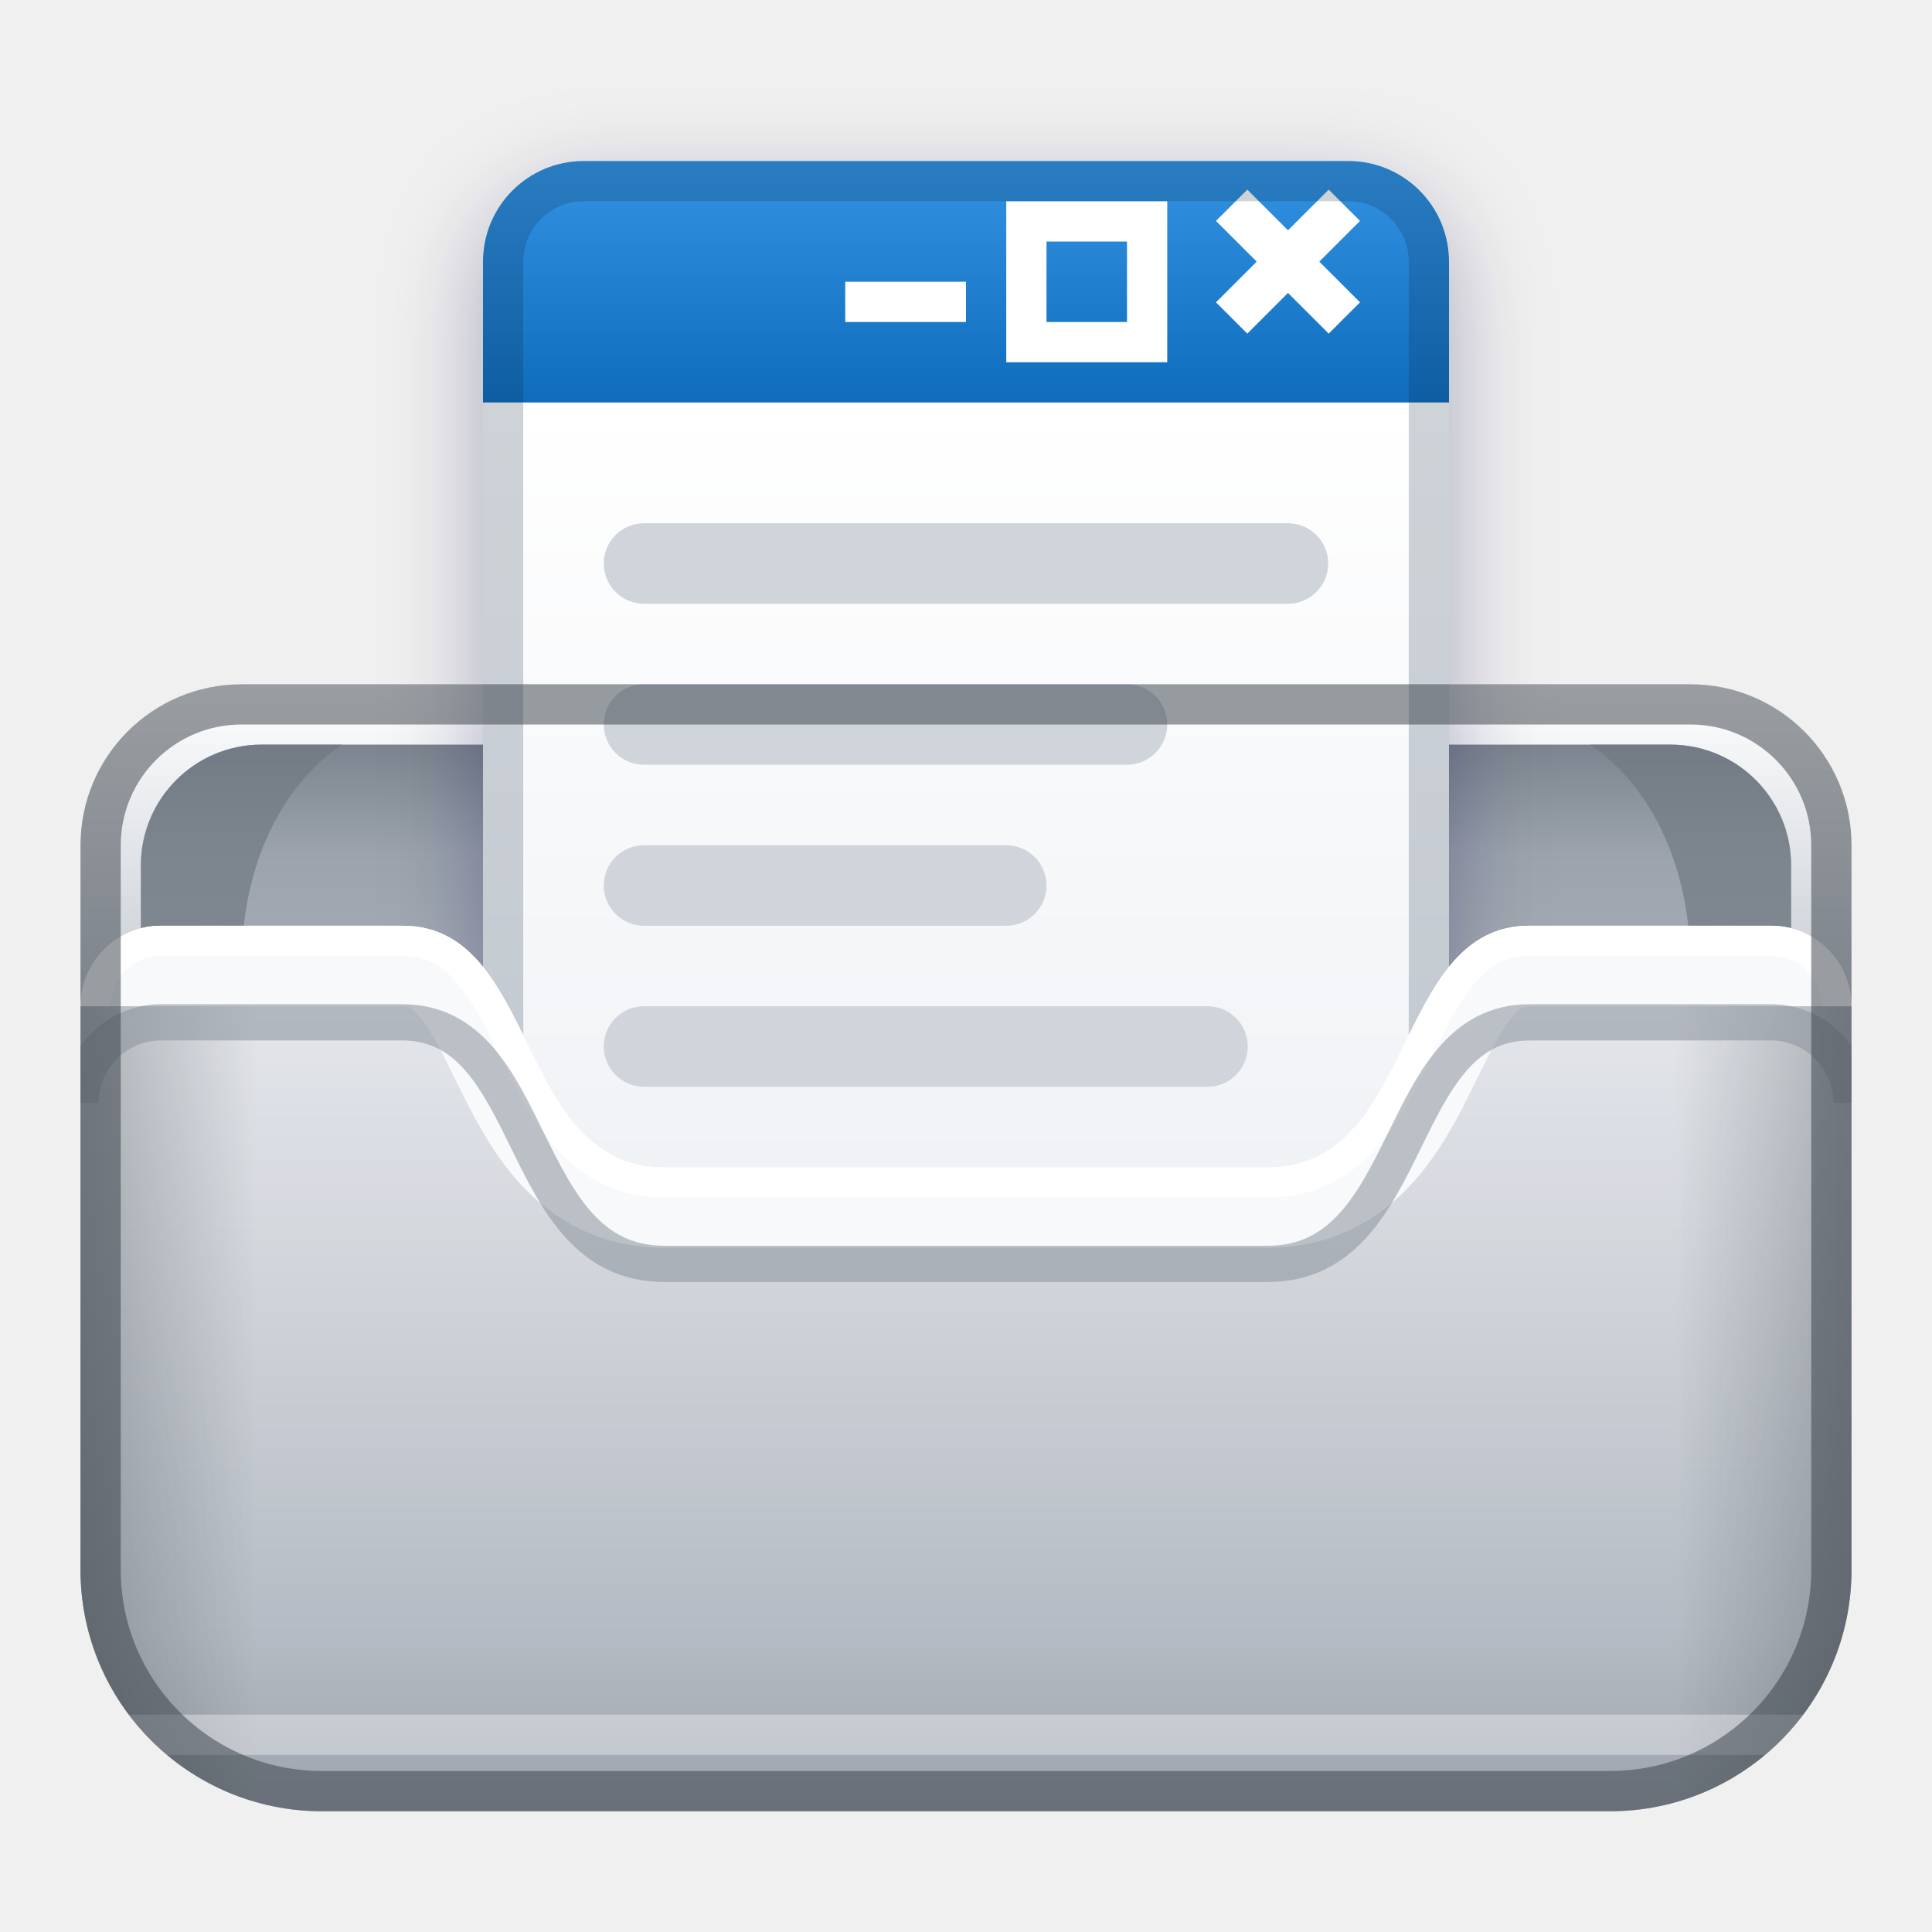
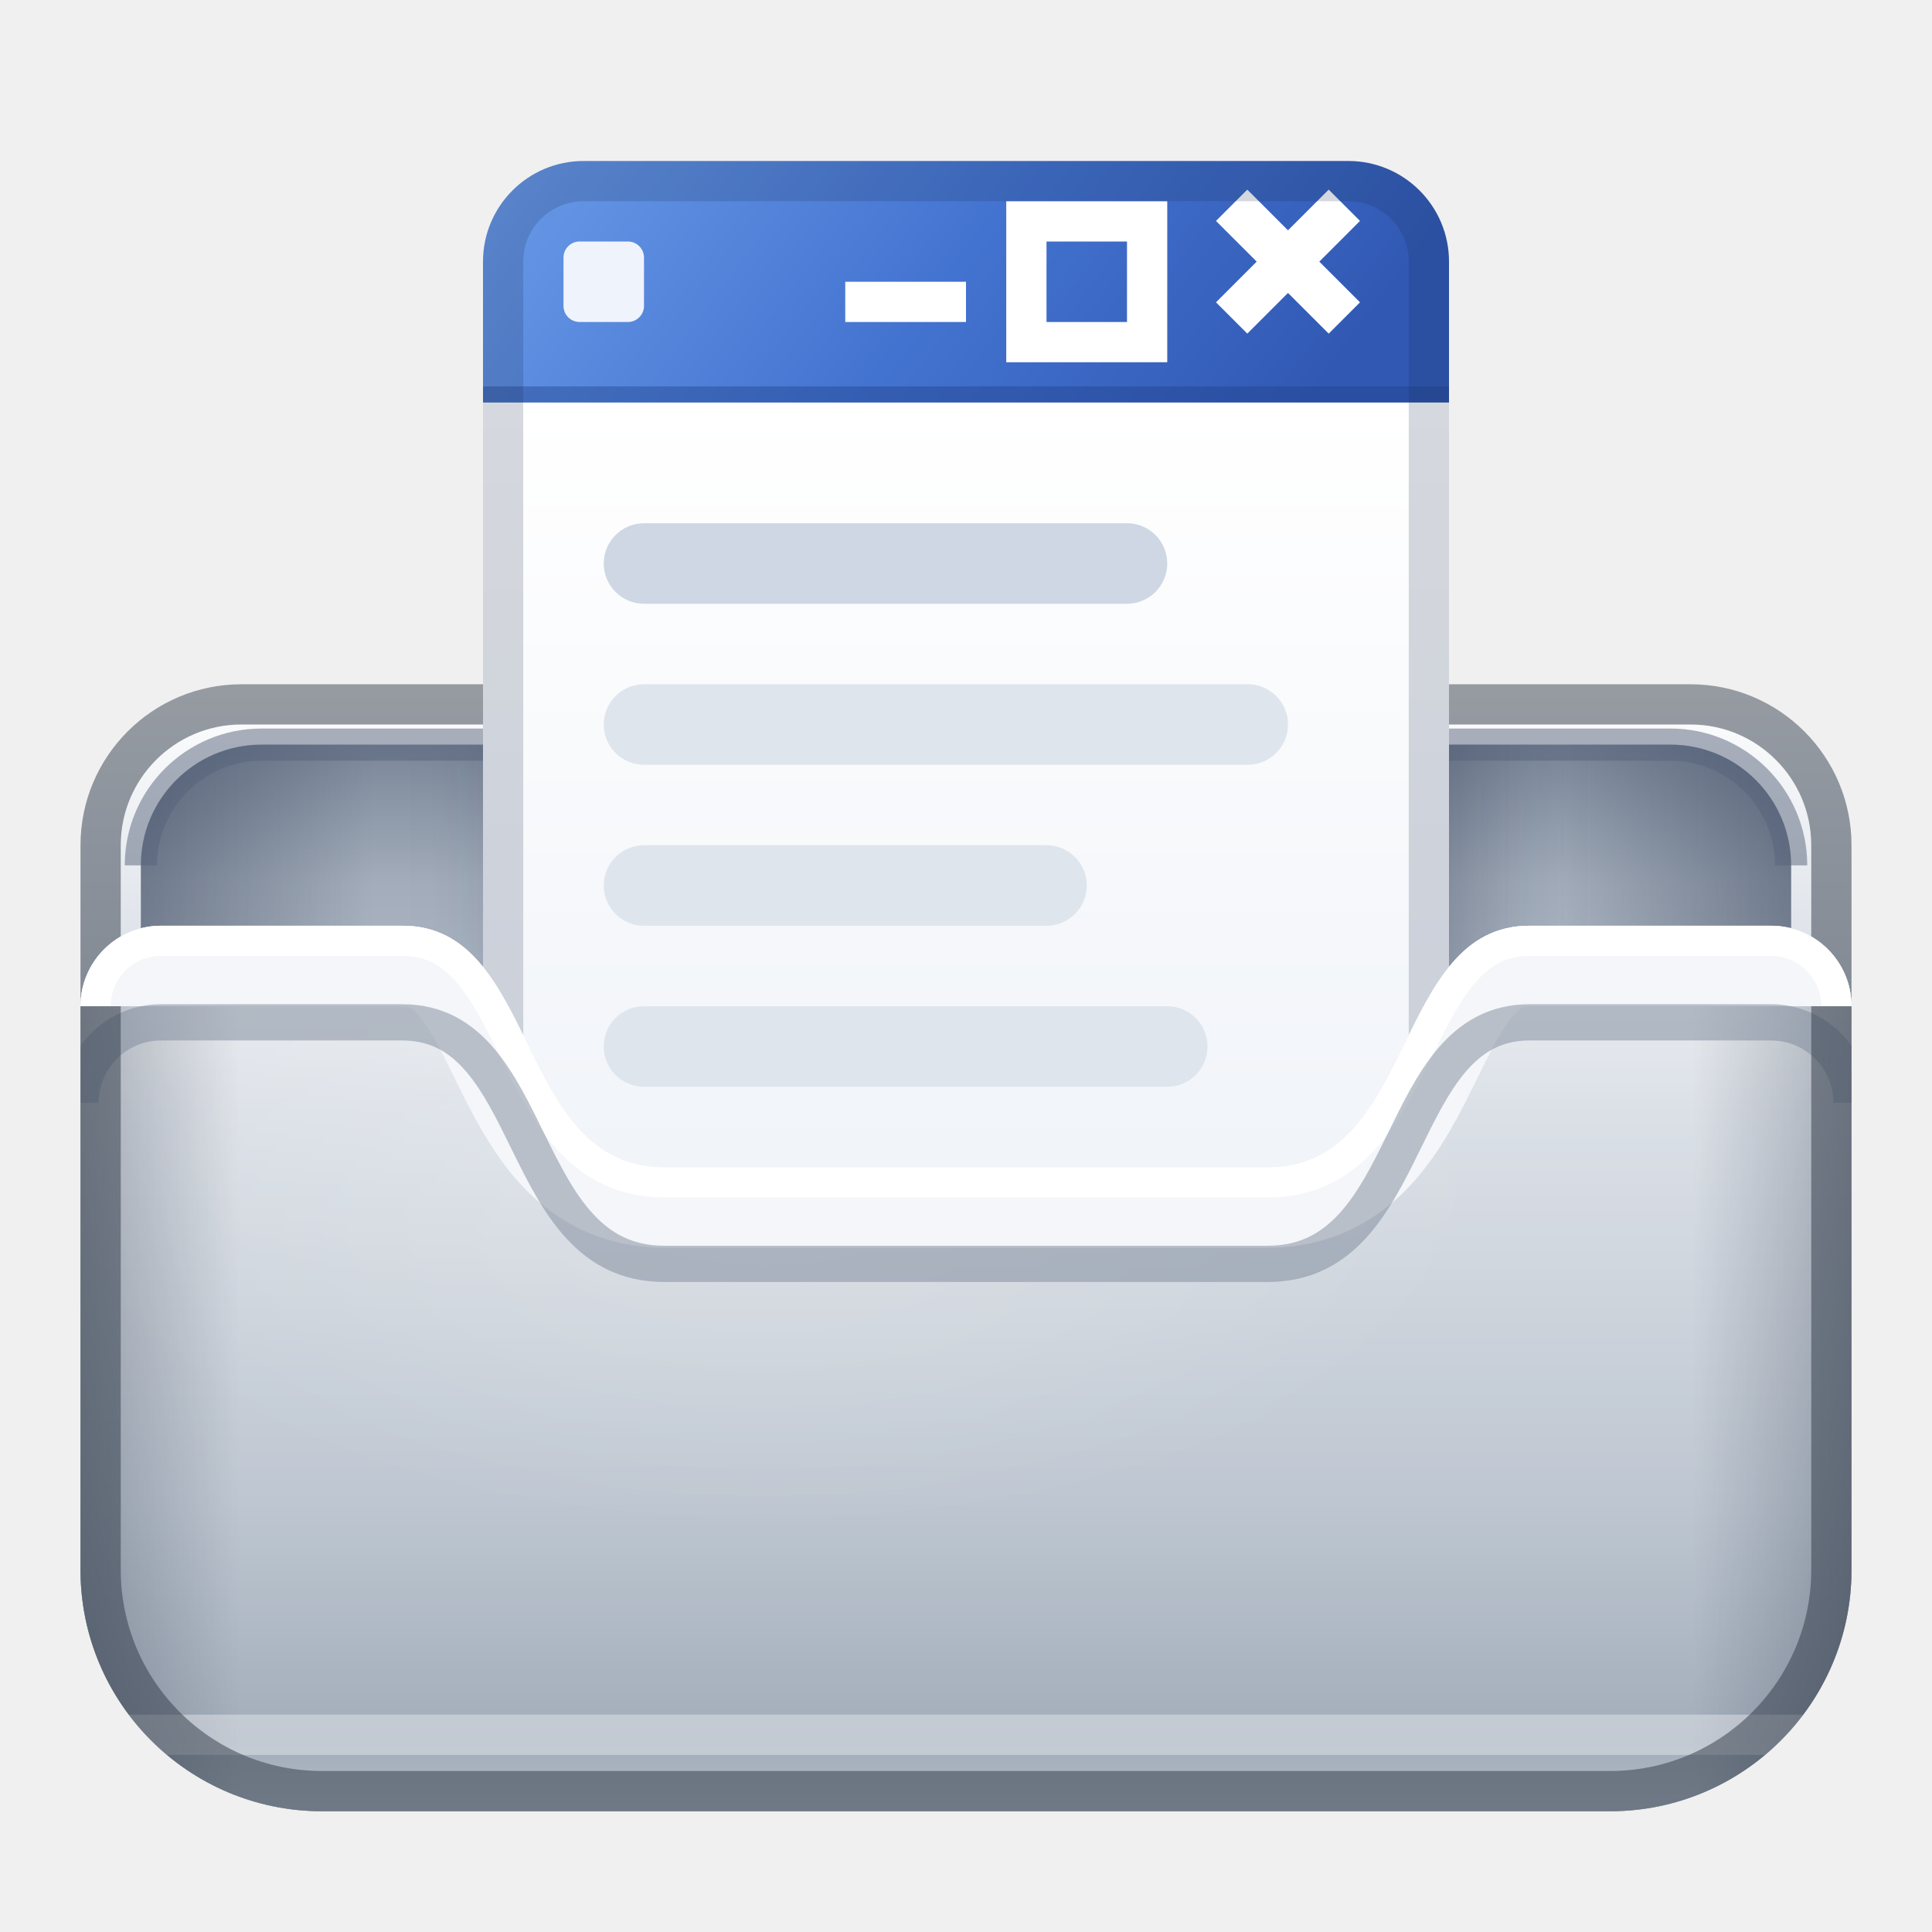
<svg xmlns="http://www.w3.org/2000/svg" viewBox="0 0 48 48" width="48" height="48">
  <defs>
    <linearGradient id="face" x1="0" y1="23" x2="0" y2="45" gradientUnits="userSpaceOnUse">
-       <stop offset="0" stop-color="#F2F4F7" />
-       <stop offset="0.35" stop-color="#DCE0E5" />
-       <stop offset="0.8" stop-color="#BCC2CA" />
-       <stop offset="1" stop-color="#A2A9B2" />
+       <stop offset="0" stop-color="#FBFCFD" />
+       <stop offset="0.2" stop-color="#E6EAF0" />
+       <stop offset="0.65" stop-color="#C6CED8" />
+       <stop offset="0.92" stop-color="#A9B3C0" />
+       <stop offset="1" stop-color="#B8C1CC" />
    </linearGradient>
+     <radialGradient id="sheen" cx="0" cy="0" r="1" gradientUnits="userSpaceOnUse" gradientTransform="translate(19 29) scale(18 9)">
+       <stop offset="0" stop-color="#FFFFFF" stop-opacity="0.32" />
+       <stop offset="1" stop-color="#FFFFFF" stop-opacity="0" />
+     </radialGradient>
    <linearGradient id="ends" x1="2" y1="0" x2="46" y2="0" gradientUnits="userSpaceOnUse">
-       <stop offset="0" stop-color="#3A414A" stop-opacity="0.35" />
-       <stop offset="0.1" stop-color="#3A414A" stop-opacity="0.05" />
-       <stop offset="0.9" stop-color="#3A414A" stop-opacity="0.05" />
-       <stop offset="1" stop-color="#3A414A" stop-opacity="0.35" />
+       <stop offset="0" stop-color="#2B374A" stop-opacity="0.34" />
+       <stop offset="0.09" stop-color="#2B374A" stop-opacity="0.05" />
+       <stop offset="0.91" stop-color="#2B374A" stop-opacity="0.05" />
+       <stop offset="1" stop-color="#2B374A" stop-opacity="0.34" />
    </linearGradient>
    <linearGradient id="rim" x1="0" y1="17" x2="0" y2="25" gradientUnits="userSpaceOnUse">
      <stop offset="0" stop-color="#FFFFFF" />
-       <stop offset="1" stop-color="#C6CCD3" />
+       <stop offset="1" stop-color="#D6DCE4" />
    </linearGradient>
    <linearGradient id="inside" x1="0" y1="18.5" x2="0" y2="32" gradientUnits="userSpaceOnUse">
-       <stop offset="0" stop-color="#7C848F" />
-       <stop offset="0.2" stop-color="#9CA3AD" />
-       <stop offset="0.6" stop-color="#ADB3BC" />
-       <stop offset="1" stop-color="#8C939D" />
+       <stop offset="0" stop-color="#7A8698" />
+       <stop offset="0.25" stop-color="#A2ACBA" />
+       <stop offset="0.65" stop-color="#B9C2CE" />
+       <stop offset="1" stop-color="#A3ADBB" />
    </linearGradient>
-     <linearGradient id="titlebar" x1="0" y1="4" x2="0" y2="10" gradientUnits="userSpaceOnUse">
-       <stop offset="0" stop-color="#3393E3" />
-       <stop offset="1" stop-color="#0F6CBD" />
+     <linearGradient id="insideEnds" x1="3.5" y1="0" x2="44.5" y2="0" gradientUnits="userSpaceOnUse">
+       <stop offset="0" stop-color="#26324A" stop-opacity="0.42" />
+       <stop offset="0.14" stop-color="#26324A" stop-opacity="0" />
+       <stop offset="0.86" stop-color="#26324A" stop-opacity="0" />
+       <stop offset="1" stop-color="#26324A" stop-opacity="0.42" />
+     </linearGradient>
+     <linearGradient id="titlebar" x1="12" y1="4" x2="28" y2="16" gradientUnits="userSpaceOnUse">
+       <stop offset="0" stop-color="#6A9BE8" />
+       <stop offset="0.55" stop-color="#4373D0" />
+       <stop offset="1" stop-color="#3159B4" />
    </linearGradient>
    <linearGradient id="page" x1="0" y1="10" x2="0" y2="34" gradientUnits="userSpaceOnUse">
      <stop offset="0" stop-color="#FFFFFF" />
-       <stop offset="1" stop-color="#ECEFF3" />
+       <stop offset="1" stop-color="#EDF1F7" />
    </linearGradient>
    <path id="tray" d="M6 17H42A4 4 0 0 1 46 21V39A6 6 0 0 1 40 45H8A6 6 0 0 1 2 39V21A4 4 0 0 1 6 17Z" />
+     <path id="inner" d="M3.5 32V21.5A3 3 0 0 1 6.5 18.5H41.5A3 3 0 0 1 44.5 21.5V32Z" />
    <path id="front" d="M2 25A2 2 0 0 1 4 23H10C13.4 23 12.8 29 16.5 29H31.5C35.2 29 34.6 23 38 23H44A2 2 0 0 1 46 25V39A6 6 0 0 1 40 45H8A6 6 0 0 1 2 39Z" />
    <path id="lip" d="M2 25A2 2 0 0 1 4 23H10C13.4 23 12.8 29 16.5 29H31.5C35.2 29 34.6 23 38 23H44A2 2 0 0 1 46 25" />
    <clipPath id="trayClip">
      <use href="#tray" />
+     </clipPath>
+     <clipPath id="innerClip">
+       <use href="#inner" />
    </clipPath>
    <clipPath id="frontClip">
      <use href="#front" />
    </clipPath>
    <clipPath id="windowClip">
      <rect x="12" y="4" width="24" height="30" rx="2.5" />
    </clipPath>
-     <filter id="windowShadow" x="-20%" y="-20%" width="140%" height="140%">
-       <feDropShadow dx="0" dy="0.8" stdDeviation="1.2" flood-color="#0B2540" flood-opacity="0.3" />
+     <filter id="castShadow" x="-20%" y="-20%" width="140%" height="140%">
+       <feGaussianBlur stdDeviation="1.2" />
    </filter>
  </defs>
  <use href="#tray" fill="url(#rim)" />
-   <path d="M3.5 32V21.5A3 3 0 0 1 6.5 18.5H41.5A3 3 0 0 1 44.5 21.5V32Z" fill="url(#inside)" />
-   <path d="M3.5 32V21.5A3 3 0 0 1 6.5 18.5H8.5C7 19.5 6 21.5 6 24V32Z" fill="#6F7782" opacity="0.7" />
-   <path d="M44.5 32V21.5A3 3 0 0 0 41.5 18.5H39.5C41 19.5 42 21.5 42 24V32Z" fill="#6F7782" opacity="0.7" />
-   <rect x="12" y="4" width="24" height="30" rx="2.5" fill="url(#page)" filter="url(#windowShadow)" />
+   <use href="#inner" fill="url(#inside)" />
+   <use href="#inner" fill="url(#insideEnds)" />
+   <rect x="12.8" y="5.5" width="24" height="30" rx="2.5" fill="#1B2740" opacity="0.3" filter="url(#castShadow)" clip-path="url(#innerClip)" />
+   <path d="M3.5 21.5A3 3 0 0 1 6.5 18.5H41.5A3 3 0 0 1 44.5 21.5" fill="none" stroke="#56637A" stroke-opacity="0.5" stroke-width="0.8" />
+   <use href="#tray" fill="none" stroke="#2F3947" stroke-opacity="0.5" stroke-width="2" clip-path="url(#trayClip)" />
+   <rect x="12" y="4" width="24" height="30" rx="2.5" fill="url(#page)" />
  <g clip-path="url(#windowClip)">
    <rect x="12" y="4" width="24" height="6" fill="url(#titlebar)" />
+     <rect x="12" y="9.6" width="24" height="0.4" fill="#1E3F86" opacity="0.4" />
+     <rect x="14" y="6" width="2" height="2" rx="0.4" fill="#FFFFFF" opacity="0.9" />
    <g fill="none" stroke="#FFFFFF" stroke-width="1">
      <path d="M21 7.5H24" />
      <rect x="25.5" y="5.5" width="3" height="3" />
      <path d="M30.6 5.1L33.4 7.9M33.4 5.1L30.6 7.9" stroke-width="1.1" />
    </g>
-     <g fill="#D0D5DC">
-       <rect x="15" y="13" width="18" height="2" rx="1" />
-       <rect x="15" y="17" width="14" height="2" rx="1" />
-       <rect x="15" y="21" width="11" height="2" rx="1" />
-       <rect x="15" y="25" width="16" height="2" rx="1" />
+     <rect x="15" y="13" width="14" height="2" rx="1" fill="#CED7E3" />
+     <g fill="#DFE5ED">
+       <rect x="15" y="17" width="17" height="2" rx="1" />
+       <rect x="15" y="21" width="12" height="2" rx="1" />
+       <rect x="15" y="25" width="15" height="2" rx="1" />
    </g>
  </g>
-   <rect x="12.5" y="4.5" width="23" height="29" rx="2" fill="none" stroke="#0B2540" stroke-opacity="0.2" />
+   <rect x="12.5" y="4.5" width="23" height="29" rx="2" fill="none" stroke="#1B2B48" stroke-opacity="0.18" />
  <use href="#front" fill="url(#face)" />
  <g clip-path="url(#frontClip)">
+     <rect x="0" y="16" width="48" height="32" fill="url(#sheen)" />
    <rect x="0" y="16" width="48" height="32" fill="url(#ends)" />
-     <use href="#lip" fill="none" stroke="#F7F9FB" stroke-width="4" />
+     <use href="#lip" fill="none" stroke="#F4F6F9" stroke-width="4" />
    <use href="#lip" fill="none" stroke="#FFFFFF" stroke-width="1.5" />
-     <use href="#lip" fill="none" stroke="#8B929C" stroke-opacity="0.55" stroke-width="0.9" transform="translate(0 2.4)" />
+     <use href="#lip" fill="none" stroke="#7C889A" stroke-opacity="0.5" stroke-width="0.9" transform="translate(0 2.4)" />
    <rect x="0" y="42.6" width="48" height="1" fill="#FFFFFF" opacity="0.35" />
+     <path d="M2 25V39A6 6 0 0 0 8 45H40A6 6 0 0 0 46 39V25" fill="none" stroke="#2F3947" stroke-opacity="0.5" stroke-width="2" />
  </g>
-   <use href="#tray" fill="none" stroke="#353C44" stroke-opacity="0.5" stroke-width="2" clip-path="url(#trayClip)" />
</svg>
